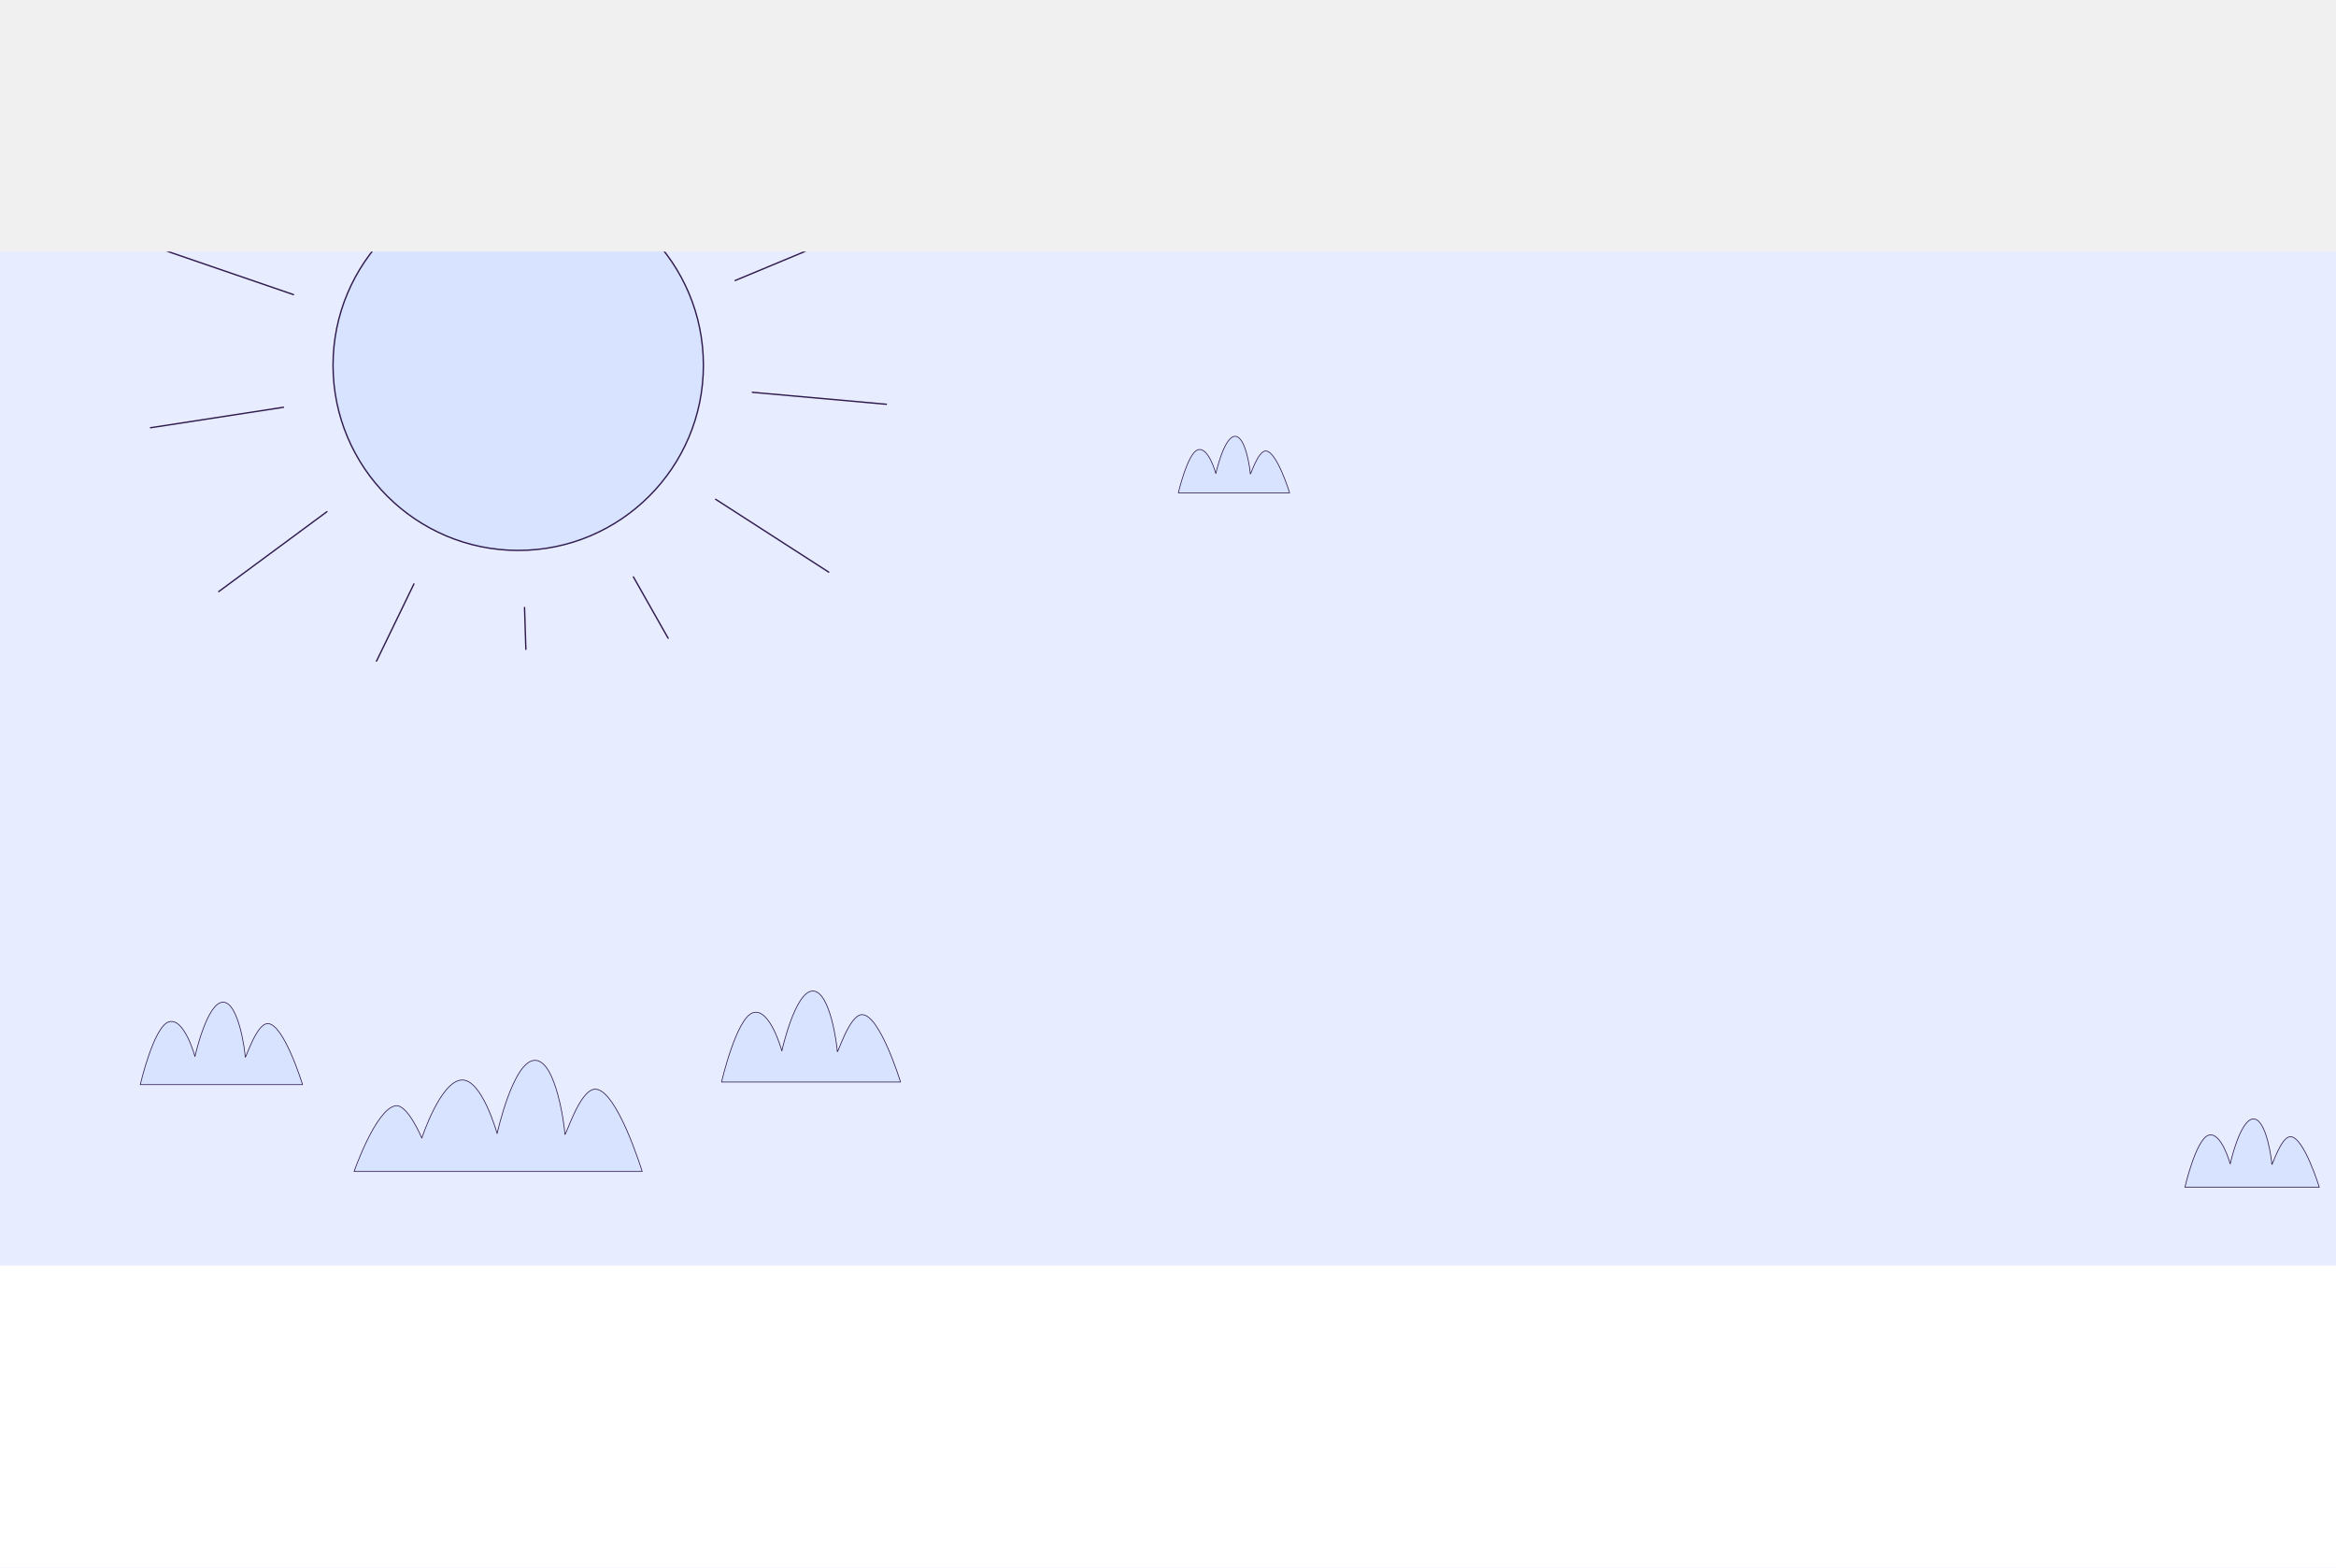
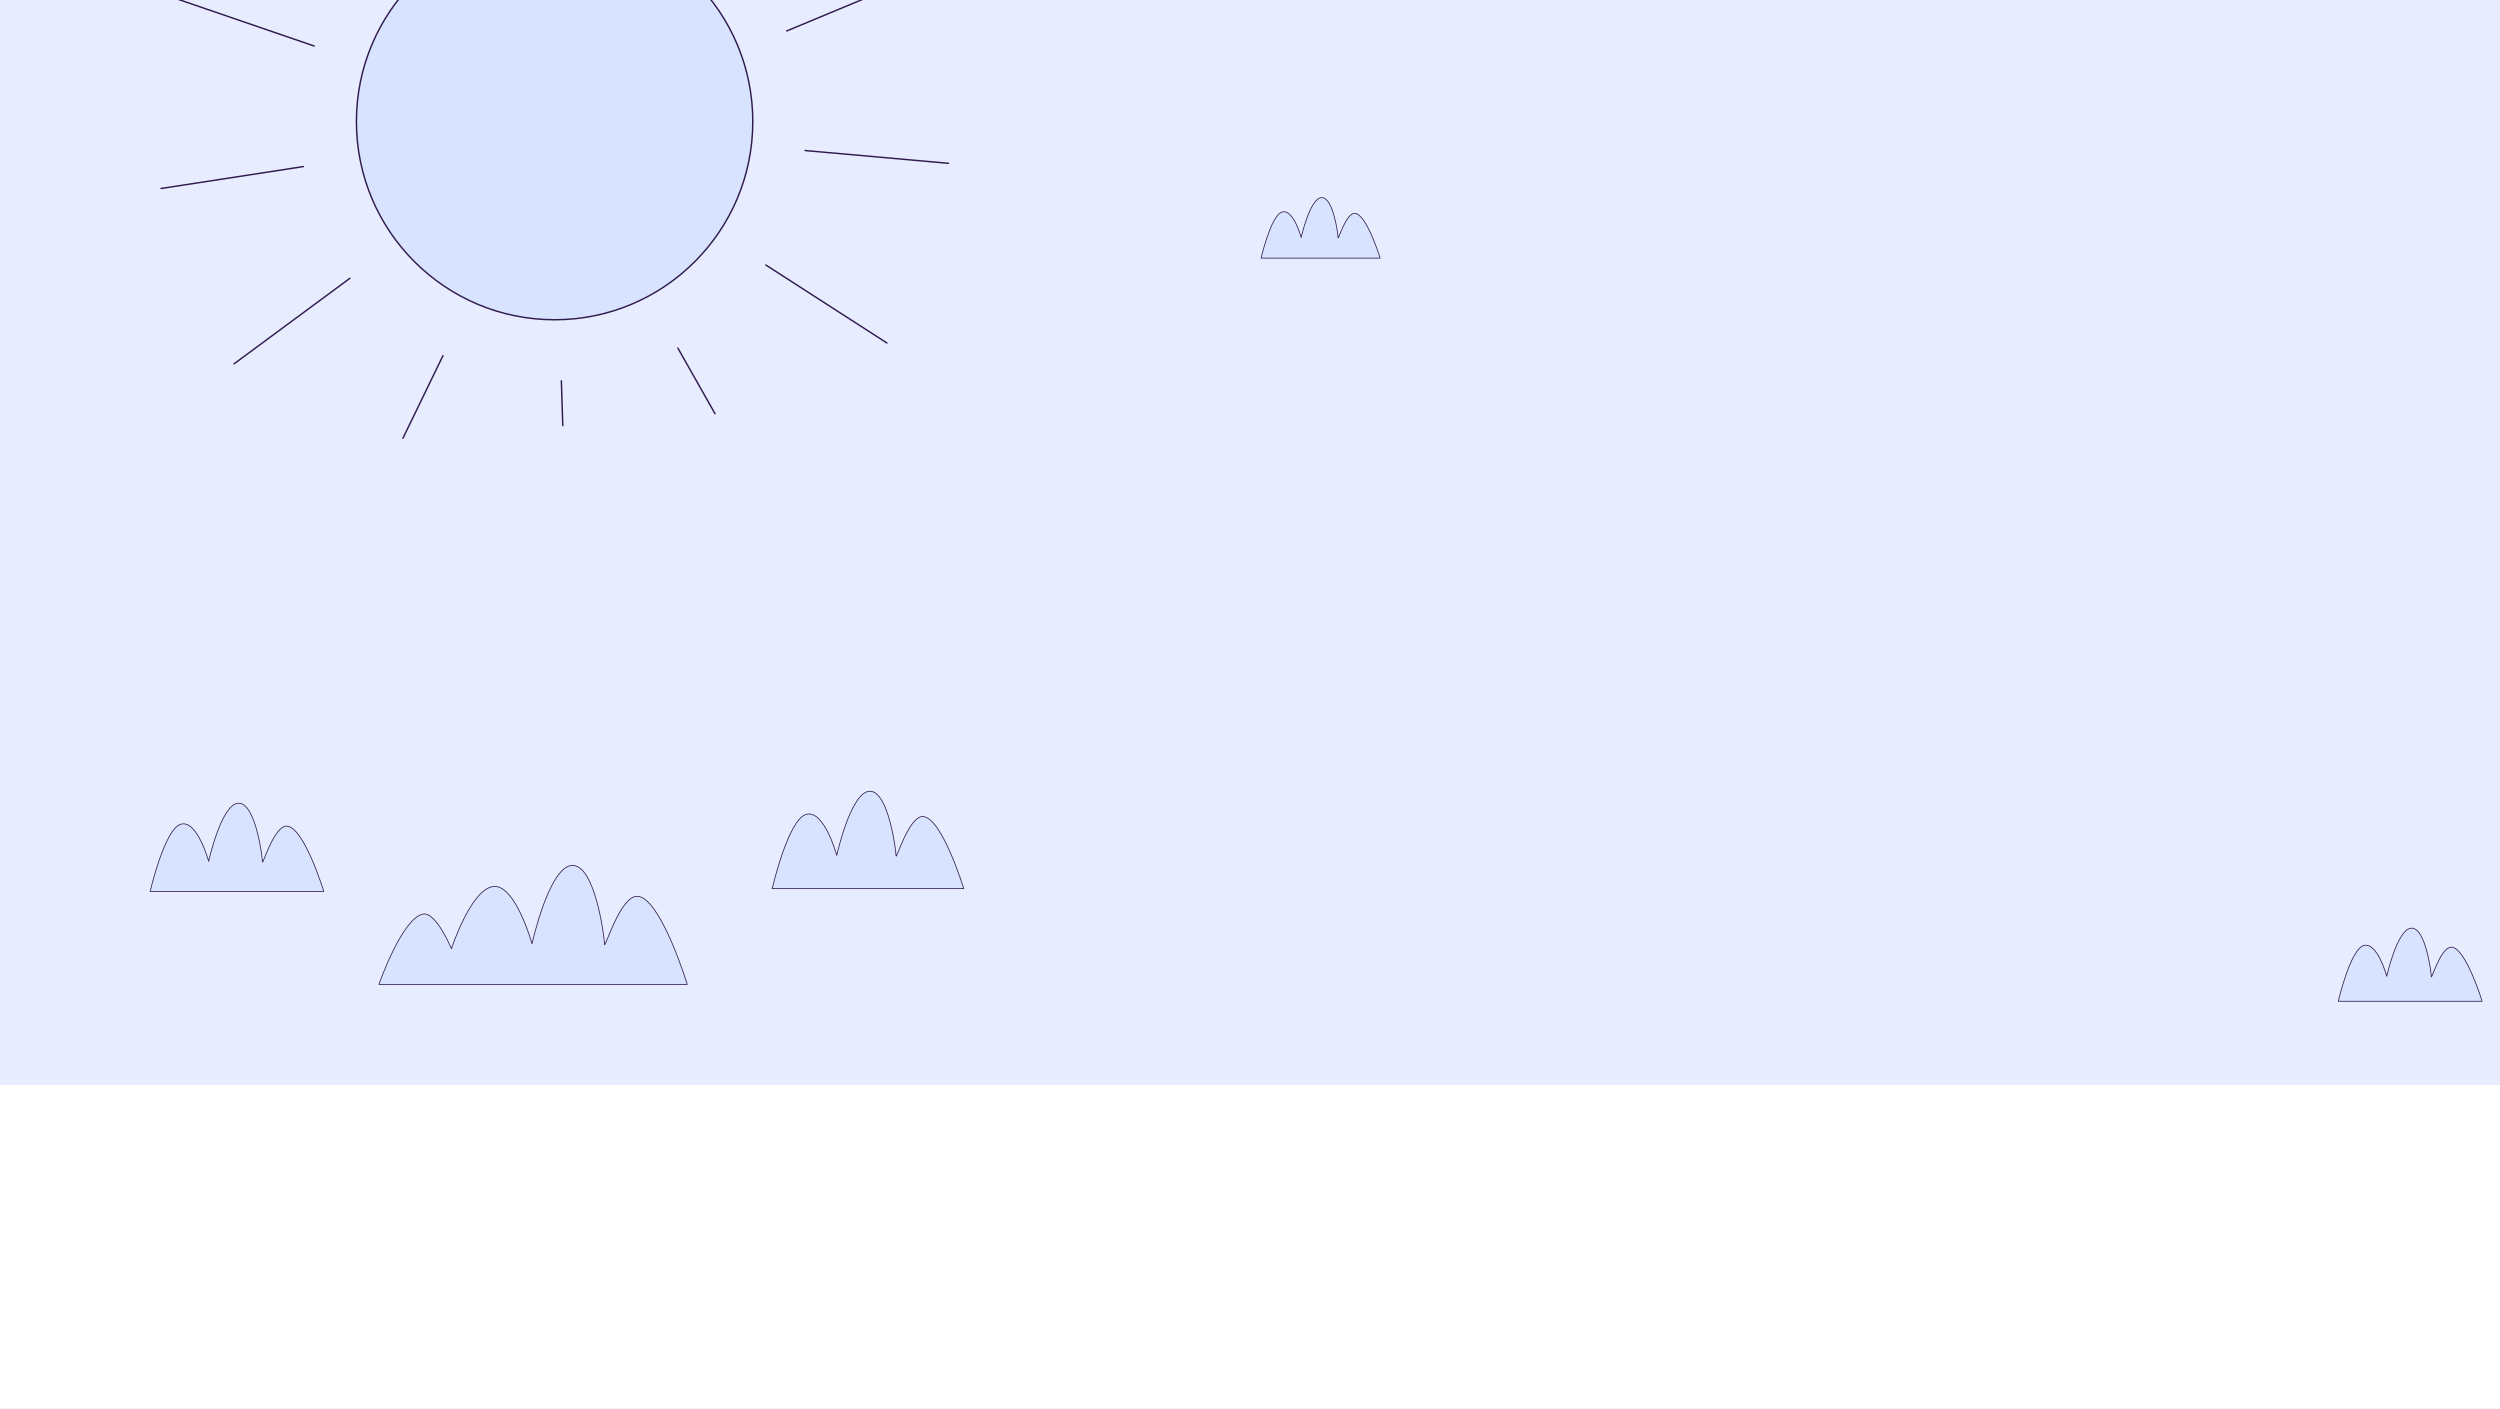
- <svg xmlns="http://www.w3.org/2000/svg" id="Layer_2" data-name="Layer 2" viewBox="0 0 1917 1286.48">
-   <defs>
-     <style>
+ <svg xmlns="http://www.w3.org/2000/svg" id="Layer_2" data-name="Layer 2" viewBox="0 0 1917 1080" version="1.1" width="1917" height="1080">
+   <defs id="defs1">
+     <style id="style1">
      .cls-1, .cls-2, .cls-3 {
        fill: none;
      }

      .cls-2, .cls-3, .cls-4 {
        stroke: #301b4e;
        stroke-linecap: round;
        stroke-linejoin: round;
      }

      .cls-2, .cls-4 {
        stroke-width: 1.12px;
      }

      .cls-3 {
        stroke-width: .61px;
      }

      .cls-5, .cls-4 {
        fill: #d8e3ff;
      }

      .cls-6 {
        fill: #e7ecff;
      }

      .cls-7 {
        fill: #fff;
      }

      .cls-8 {
        clip-path: url(#clippath);
      }
    </style>
    <clipPath id="clippath">
-       <polygon class="cls-1" points="773 506.48 59.04 562.48 59.04 206.48 773 206.48 773 506.48" />
+       <polygon class="cls-1" points="59.04,562.48 59.04,206.48 773,206.48 773,506.48 " id="polygon1" />
    </clipPath>
  </defs>
-   <g id="Layer_1-2" data-name="Layer 1">
-     <rect class="cls-6" y="206.48" width="1917" height="1080" />
-     <rect class="cls-7" y="1038.48" width="1917" height="248" />
-     <g class="cls-8">
-       <g>
-         <circle class="cls-4" cx="425.27" cy="299.7" r="151.97" />
-         <g>
-           <line class="cls-2" x1="433.97" y1="608.84" x2="430.45" y2="498.49" />
-           <line class="cls-2" x1="291.52" y1="578.52" x2="339.68" y2="479.17" />
-           <line class="cls-2" x1="179.48" y1="485.46" x2="268.29" y2="419.88" />
-           <line class="cls-2" x1="123.51" y1="351" x2="232.64" y2="334.2" />
-           <line class="cls-2" x1="136.45" y1="205.93" x2="240.88" y2="241.77" />
-           <line class="cls-2" x1="215.32" y1="83.48" x2="291.13" y2="163.75" />
-           <line class="cls-2" x1="342.06" y1="11.72" x2="371.89" y2="118.03" />
-           <line class="cls-2" x1="487.63" y1="7.08" x2="464.64" y2="115.07" />
-           <line class="cls-2" x1="618.69" y1="70.61" x2="548.14" y2="155.55" />
-           <line class="cls-2" x1="705.2" y1="187.78" x2="603.27" y2="230.2" />
-           <line class="cls-2" x1="727.36" y1="331.73" x2="617.39" y2="321.92" />
-           <line class="cls-2" x1="680.08" y1="469.49" x2="587.26" y2="409.7" />
-           <line class="cls-2" x1="574.2" y1="569.5" x2="519.8" y2="473.42" />
+   <g id="Layer_1-2" data-name="Layer 1" transform="translate(0,-206.48)">
+     <rect class="cls-6" y="206.48" width="1917" height="1080" id="rect1" x="0" />
+     <rect class="cls-7" y="1038.48" width="1917" height="248" id="rect2" x="0" />
+     <g class="cls-8" clip-path="url(#clippath)" id="g16">
+       <g id="g15">
+         <circle class="cls-4" cx="425.27" cy="299.7" r="151.97" id="circle2" />
+         <g id="g14">
+           <line class="cls-2" x1="433.97" y1="608.84" x2="430.45" y2="498.49" id="line2" />
+           <line class="cls-2" x1="291.52" y1="578.52" x2="339.68" y2="479.17" id="line3" />
+           <line class="cls-2" x1="179.48" y1="485.46" x2="268.29" y2="419.88" id="line4" />
+           <line class="cls-2" x1="123.51" y1="351" x2="232.64" y2="334.2" id="line5" />
+           <line class="cls-2" x1="136.45" y1="205.93" x2="240.88" y2="241.77" id="line6" />
+           <line class="cls-2" x1="215.32" y1="83.48" x2="291.13" y2="163.75" id="line7" />
+           <line class="cls-2" x1="342.06" y1="11.72" x2="371.89" y2="118.03" id="line8" />
+           <line class="cls-2" x1="487.63" y1="7.08" x2="464.64" y2="115.07" id="line9" />
+           <line class="cls-2" x1="618.69" y1="70.61" x2="548.14" y2="155.55" id="line10" />
+           <line class="cls-2" x1="705.2" y1="187.78" x2="603.27" y2="230.2" id="line11" />
+           <line class="cls-2" x1="727.36" y1="331.73" x2="617.39" y2="321.92" id="line12" />
+           <line class="cls-2" x1="680.08" y1="469.49" x2="587.26" y2="409.7" id="line13" />
+           <line class="cls-2" x1="574.2" y1="569.5" x2="519.8" y2="473.42" id="line14" />
        </g>
      </g>
    </g>
-     <g>
-       <path class="cls-5" d="M248.3,890.07H115.11s11.01-47.59,23.37-51.54c12.72-4.05,21.51,28.44,21.51,28.44,0,0,9.84-44.6,23.07-44.6,13.03.04,18.17,41.54,18.17,44.9s8.87-27.56,18.59-27.33c13.22.31,28.48,50.12,28.48,50.12Z" />
-       <path class="cls-3" d="M115.11,890.07h133.19s-15.26-49.81-28.48-50.12c-9.73-.23-18.59,30.68-18.59,27.33s-5.14-44.86-18.17-44.9c-13.22,0-23.07,44.6-23.07,44.6,0,0-8.79-32.49-21.51-28.44-12.36,3.95-23.37,51.54-23.37,51.54Z" />
+     <g id="g17">
+       <path class="cls-5" d="M 248.3,890.07 H 115.11 c 0,0 11.01,-47.59 23.37,-51.54 12.72,-4.05 21.51,28.44 21.51,28.44 0,0 9.84,-44.6 23.07,-44.6 13.03,0.04 18.17,41.54 18.17,44.9 0,3.36 8.87,-27.56 18.59,-27.33 13.22,0.31 28.48,50.12 28.48,50.12 z" id="path16" />
+       <path class="cls-3" d="M 115.11,890.07 H 248.3 c 0,0 -15.26,-49.81 -28.48,-50.12 -9.73,-0.23 -18.59,30.68 -18.59,27.33 0,-3.35 -5.14,-44.86 -18.17,-44.9 -13.22,0 -23.07,44.6 -23.07,44.6 0,0 -8.79,-32.49 -21.51,-28.44 -12.36,3.95 -23.37,51.54 -23.37,51.54 z" id="path17" />
    </g>
-     <g>
-       <path class="cls-5" d="M1058.3,404.42h-91.3s7.55-32.62,16.02-35.33c8.72-2.78,14.75,19.49,14.75,19.49,0,0,6.75-30.57,15.81-30.57,8.93.03,12.46,28.48,12.46,30.78s6.08-18.89,12.75-18.73c9.06.21,19.52,34.36,19.52,34.36Z" />
-       <path class="cls-3" d="M967,404.42h91.3s-10.46-34.15-19.52-34.36c-6.67-.16-12.75,21.03-12.75,18.73s-3.53-30.75-12.46-30.78c-9.06,0-15.81,30.57-15.81,30.57,0,0-6.02-22.27-14.75-19.49-8.47,2.71-16.02,35.33-16.02,35.33Z" />
+     <g id="g19">
+       <path class="cls-5" d="M 1058.3,404.42 H 967 c 0,0 7.55,-32.62 16.02,-35.33 8.72,-2.78 14.75,19.49 14.75,19.49 0,0 6.75,-30.57 15.81,-30.57 8.93,0.03 12.46,28.48 12.46,30.78 0,2.3 6.08,-18.89 12.75,-18.73 9.06,0.21 19.52,34.36 19.52,34.36 z" id="path18" />
+       <path class="cls-3" d="m 967,404.42 h 91.3 c 0,0 -10.46,-34.15 -19.52,-34.36 -6.67,-0.16 -12.75,21.03 -12.75,18.73 0,-2.3 -3.53,-30.75 -12.46,-30.78 -9.06,0 -15.81,30.57 -15.81,30.57 0,0 -6.02,-22.27 -14.75,-19.49 -8.47,2.71 -16.02,35.33 -16.02,35.33 z" id="path19" />
    </g>
-     <g>
-       <path class="cls-5" d="M1903.3,974.25h-110.3s9.12-39.41,19.36-42.68c10.54-3.35,17.81,23.55,17.81,23.55,0,0,8.15-36.93,19.1-36.93,10.79.03,15.05,34.41,15.05,37.19s7.34-22.82,15.4-22.63c10.95.25,23.58,41.51,23.58,41.51Z" />
-       <path class="cls-3" d="M1793,974.25h110.3s-12.63-41.25-23.58-41.51c-8.06-.19-15.4,25.41-15.4,22.63s-4.26-37.15-15.05-37.19c-10.95,0-19.1,36.93-19.1,36.93,0,0-7.28-26.9-17.81-23.55-10.23,3.27-19.36,42.68-19.36,42.68Z" />
+     <g id="g21">
+       <path class="cls-5" d="M 1903.3,974.25 H 1793 c 0,0 9.12,-39.41 19.36,-42.68 10.54,-3.35 17.81,23.55 17.81,23.55 0,0 8.15,-36.93 19.1,-36.93 10.79,0.03 15.05,34.41 15.05,37.19 0,2.78 7.34,-22.82 15.4,-22.63 10.95,0.25 23.58,41.51 23.58,41.51 z" id="path20" />
+       <path class="cls-3" d="m 1793,974.25 h 110.3 c 0,0 -12.63,-41.25 -23.58,-41.51 -8.06,-0.19 -15.4,25.41 -15.4,22.63 0,-2.78 -4.26,-37.15 -15.05,-37.19 -10.95,0 -19.1,36.93 -19.1,36.93 0,0 -7.28,-26.9 -17.81,-23.55 -10.23,3.27 -19.36,42.68 -19.36,42.68 z" id="path21" />
    </g>
-     <g>
-       <path class="cls-5" d="M739,887.88h-146.89s12.15-52.48,25.78-56.84c14.03-4.47,23.72,31.36,23.72,31.36,0,0,10.86-49.18,25.44-49.18,14.37.04,20.04,45.82,20.04,49.52s9.78-30.39,20.51-30.13c14.58.34,31.4,55.28,31.4,55.28Z" />
-       <path class="cls-3" d="M592.11,887.88h146.89s-16.82-54.94-31.4-55.28c-10.73-.25-20.51,33.84-20.51,30.13s-5.67-49.48-20.04-49.52c-14.58,0-25.44,49.18-25.44,49.18,0,0-9.69-35.83-23.72-31.36-13.63,4.36-25.78,56.84-25.78,56.84Z" />
+     <g id="g23">
+       <path class="cls-5" d="M 739,887.88 H 592.11 c 0,0 12.15,-52.48 25.78,-56.84 14.03,-4.47 23.72,31.36 23.72,31.36 0,0 10.86,-49.18 25.44,-49.18 14.37,0.04 20.04,45.82 20.04,49.52 0,3.7 9.78,-30.39 20.51,-30.13 14.58,0.34 31.4,55.28 31.4,55.28 z" id="path22" />
+       <path class="cls-3" d="M 592.11,887.88 H 739 c 0,0 -16.82,-54.94 -31.4,-55.28 -10.73,-0.25 -20.51,33.84 -20.51,30.13 0,-3.71 -5.67,-49.48 -20.04,-49.52 -14.58,0 -25.44,49.18 -25.44,49.18 0,0 -9.69,-35.83 -23.72,-31.36 -13.63,4.36 -25.78,56.84 -25.78,56.84 z" id="path23" />
    </g>
-     <g>
-       <path class="cls-5" d="M527,961.33h-236.42s17.82-51.25,34.02-53.95c9.85-1.64,21.57,26.58,21.57,26.58,0,0,15.28-46.87,32.76-47.73,16.6-.83,29.03,43.97,29.03,43.97,0,0,13.26-60.15,31.1-60.11,17.56.04,24.49,56,24.49,60.52s11.96-37.15,25.07-36.84c17.82.41,38.39,67.57,38.39,67.57Z" />
-       <path class="cls-3" d="M290.58,961.33h236.42s-20.57-67.15-38.39-67.57c-13.11-.3-25.07,41.37-25.07,36.84s-6.93-60.49-24.49-60.52c-17.84-.04-31.1,60.11-31.1,60.11,0,0-12.43-44.79-29.03-43.97-17.48.87-32.76,47.73-32.76,47.73,0,0-11.72-28.22-21.57-26.58-16.2,2.69-34.02,53.95-34.02,53.95Z" />
+     <g id="g25">
+       <path class="cls-5" d="M 527,961.33 H 290.58 c 0,0 17.82,-51.25 34.02,-53.95 9.85,-1.64 21.57,26.58 21.57,26.58 0,0 15.28,-46.87 32.76,-47.73 16.6,-0.83 29.03,43.97 29.03,43.97 0,0 13.26,-60.15 31.1,-60.11 17.56,0.04 24.49,56 24.49,60.52 0,4.52 11.96,-37.15 25.07,-36.84 17.82,0.41 38.39,67.57 38.39,67.57 z" id="path24" />
+       <path class="cls-3" d="M 290.58,961.33 H 527 c 0,0 -20.57,-67.15 -38.39,-67.57 -13.11,-0.3 -25.07,41.37 -25.07,36.84 0,-4.53 -6.93,-60.49 -24.49,-60.52 -17.84,-0.04 -31.1,60.11 -31.1,60.11 0,0 -12.43,-44.79 -29.03,-43.97 -17.48,0.87 -32.76,47.73 -32.76,47.73 0,0 -11.72,-28.22 -21.57,-26.58 -16.2,2.69 -34.02,53.95 -34.02,53.95 z" id="path25" />
    </g>
  </g>
</svg>
